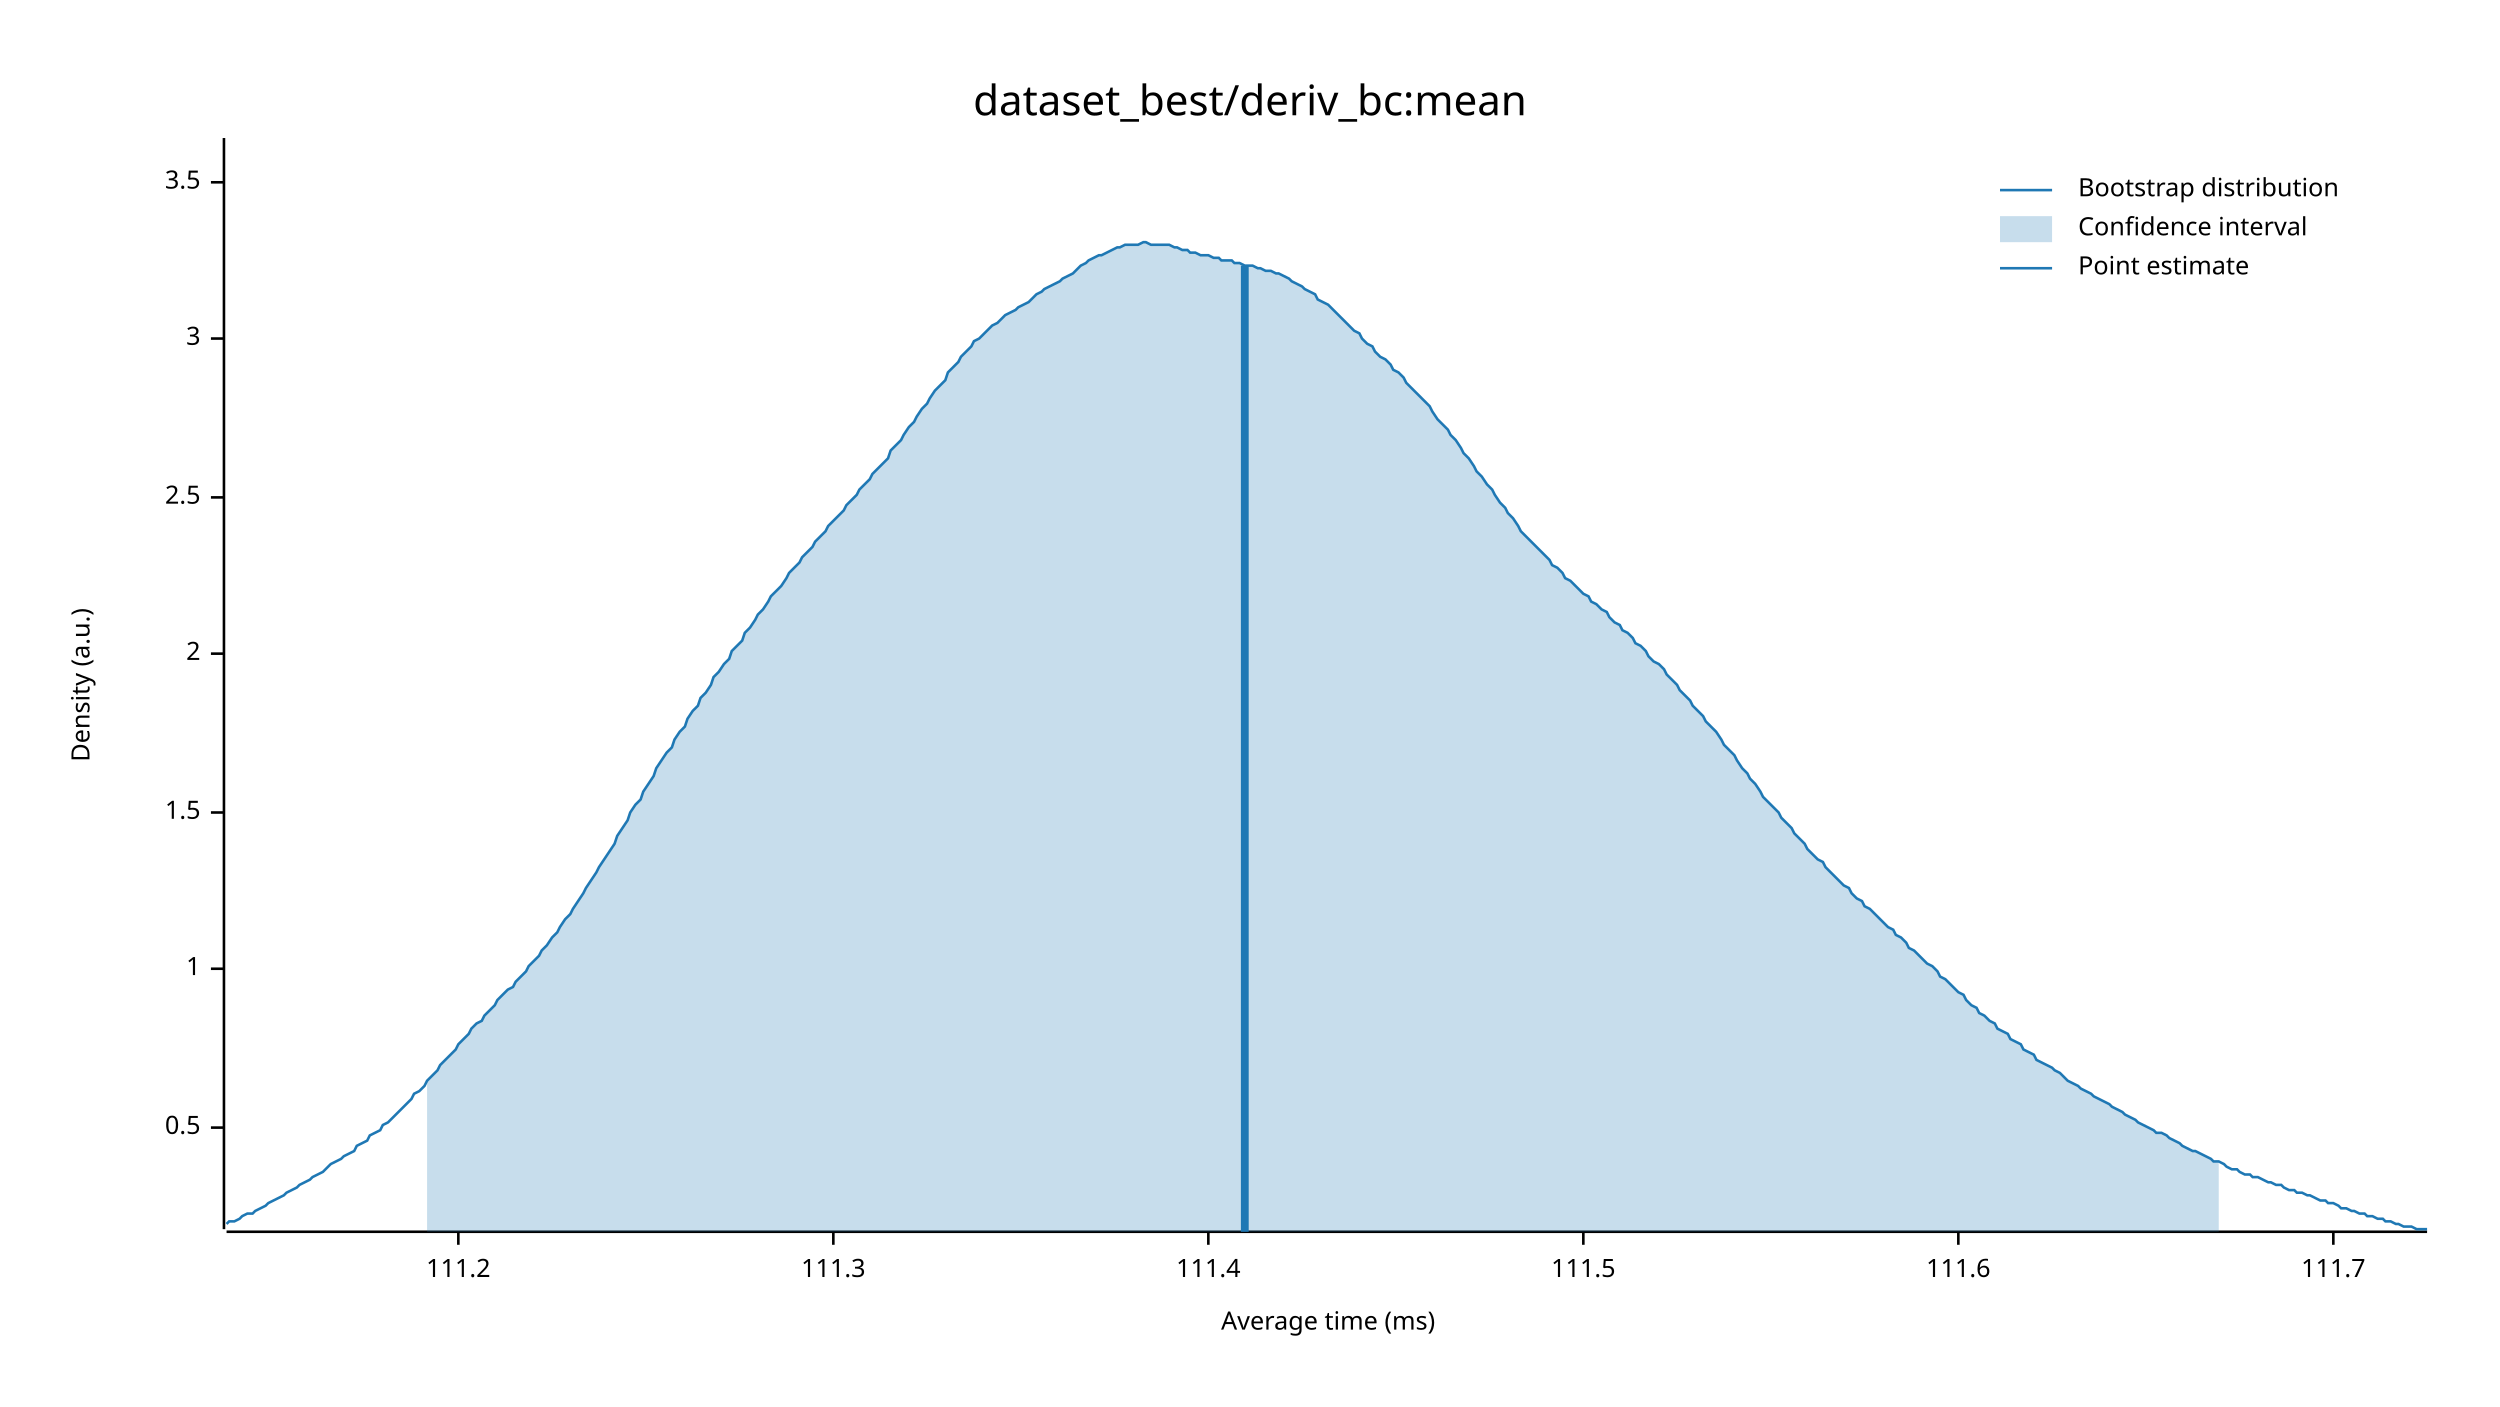
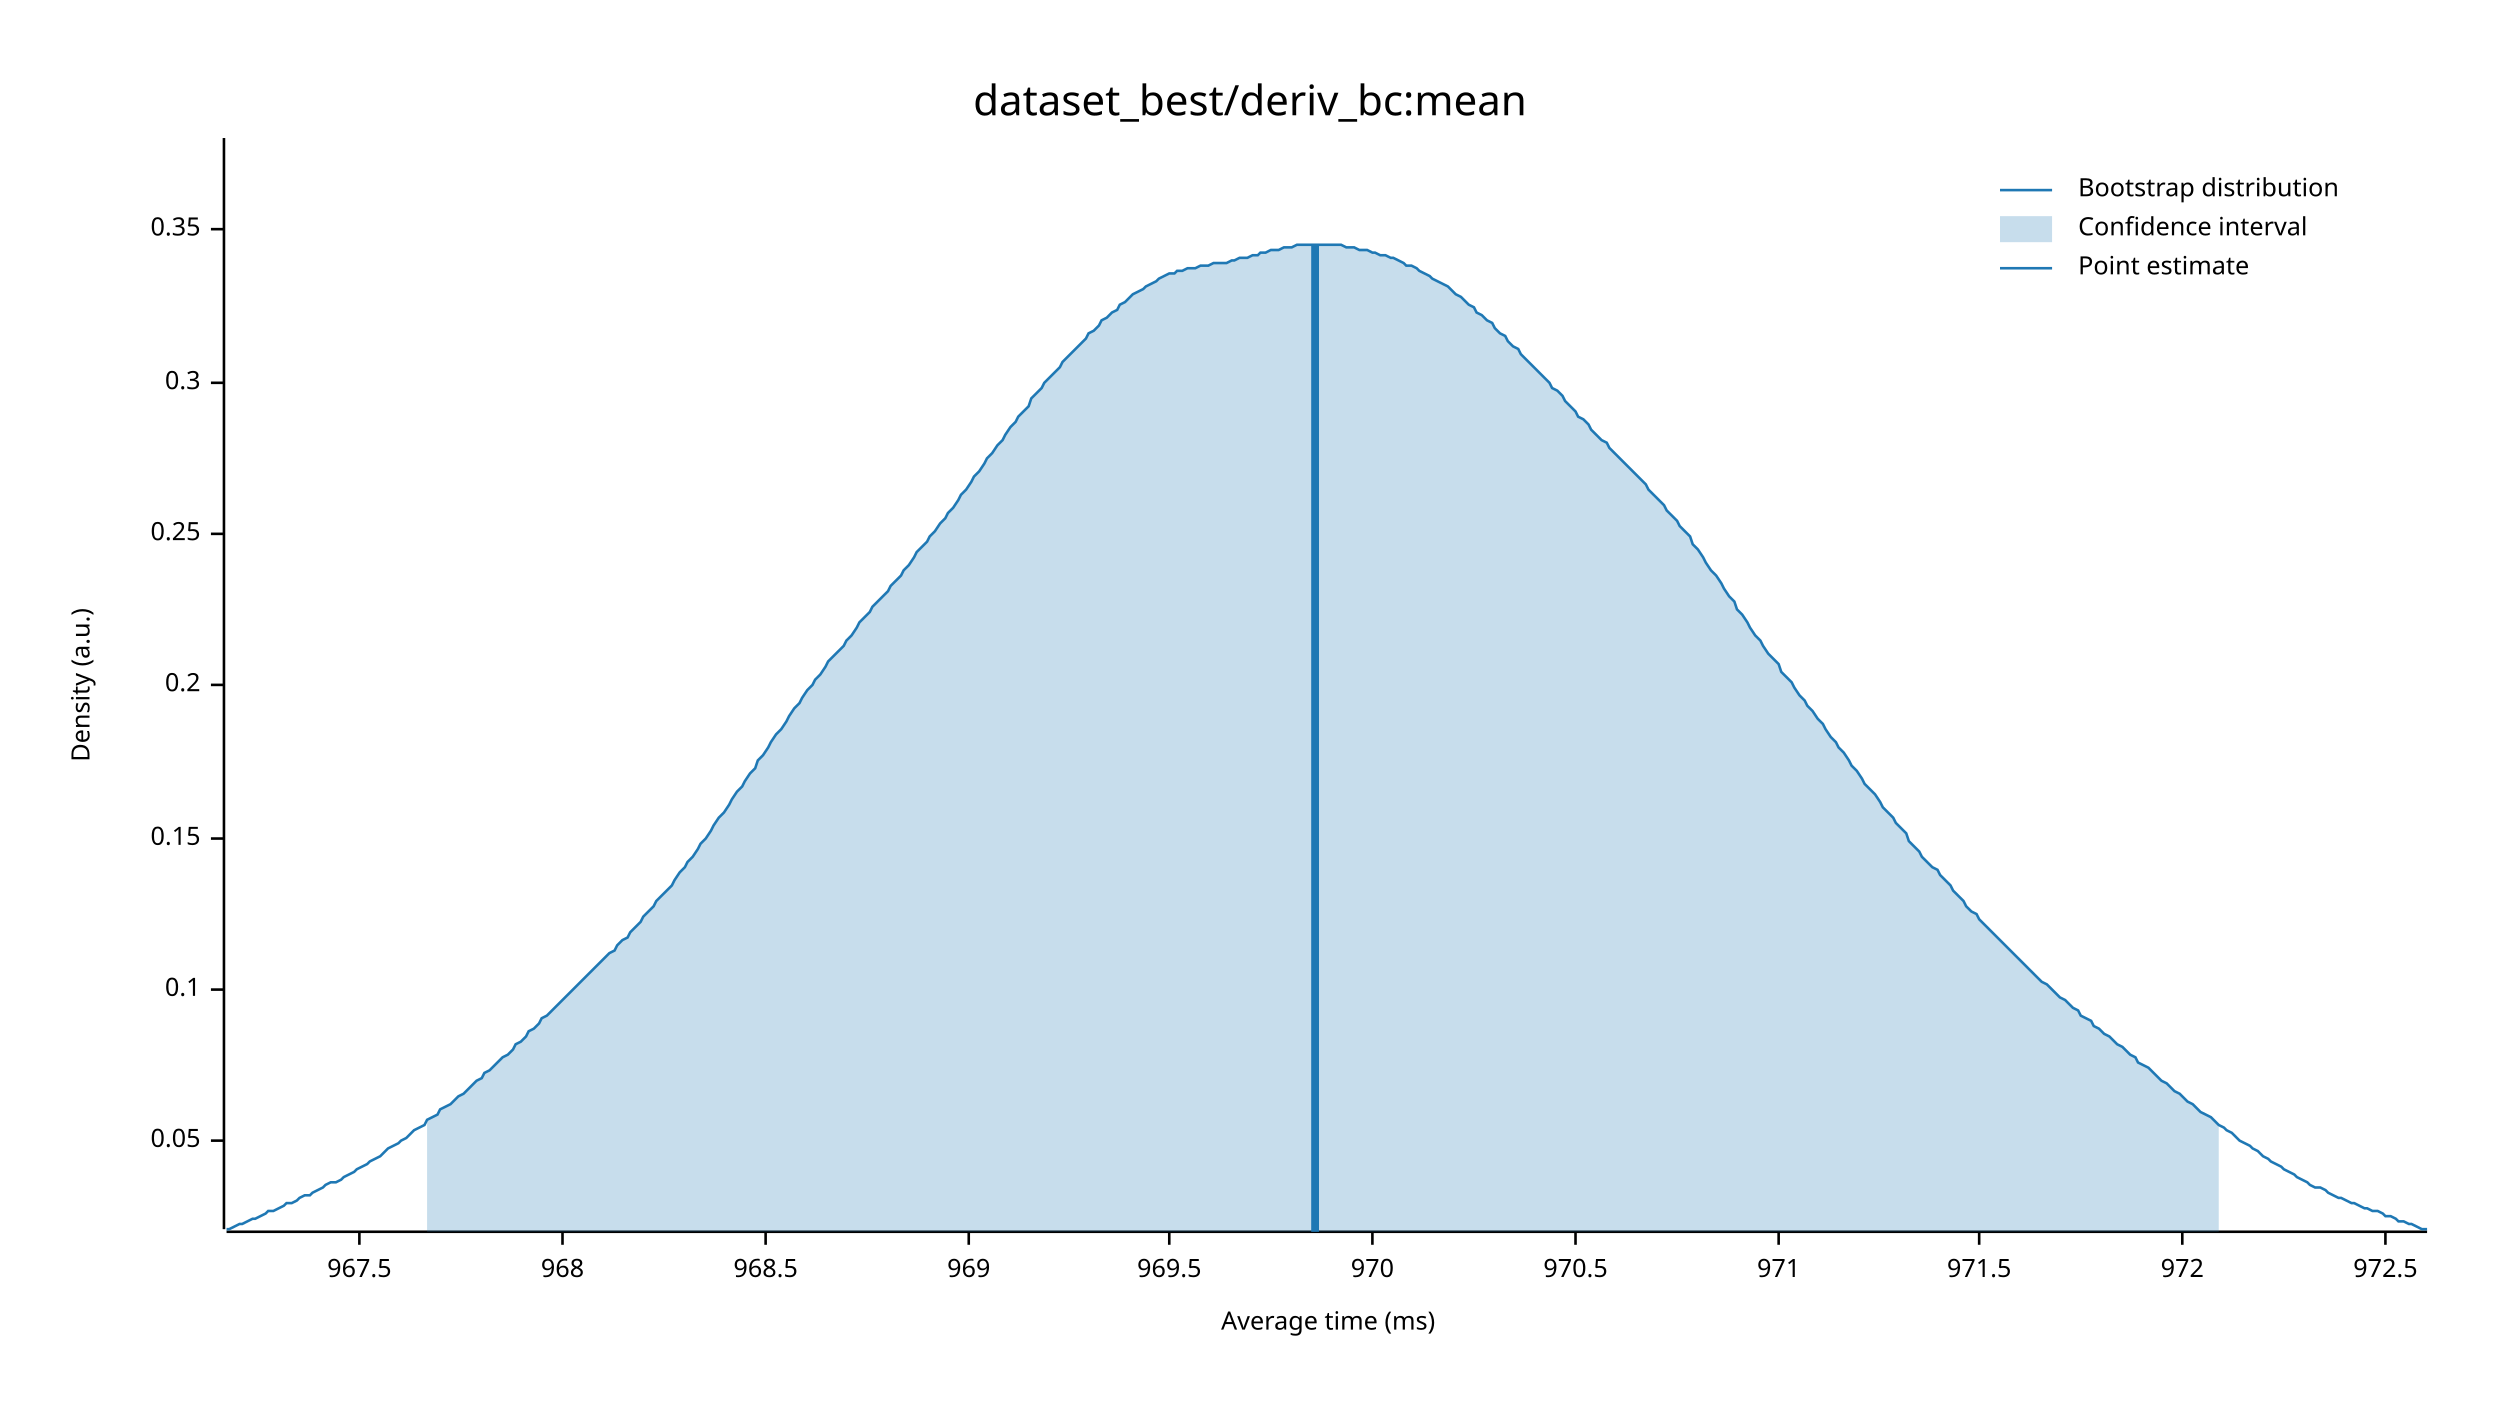
<svg xmlns="http://www.w3.org/2000/svg" width="960" height="540" viewBox="0 0 960 540">
  <text x="480" y="32" dy="0.76em" text-anchor="middle" font-family="sans-serif" font-size="16.129" opacity="1" fill="#000000">
dataset_best/deriv_bc:mean
</text>
  <text x="27" y="263" dy="0.76em" text-anchor="middle" font-family="sans-serif" font-size="9.677" opacity="1" fill="#000000" transform="rotate(270, 27, 263)">
Density (a.u.)
</text>
  <text x="510" y="513" dy="-0.5ex" text-anchor="middle" font-family="sans-serif" font-size="9.677" opacity="1" fill="#000000">
Average time (ms)
</text>
  <polyline fill="none" opacity="1" stroke="#000000" stroke-width="1" points="86,53 86,472 " />
-   <text x="77" y="433" dy="0.5ex" text-anchor="end" font-family="sans-serif" font-size="9.677" opacity="1" fill="#000000">
- 0.5
+   <text x="77" y="438" dy="0.5ex" text-anchor="end" font-family="sans-serif" font-size="9.677" opacity="1" fill="#000000">
+ 0.05
</text>
-   <polyline fill="none" opacity="1" stroke="#000000" stroke-width="1" points="81,433 86,433 " />
-   <text x="77" y="372" dy="0.5ex" text-anchor="end" font-family="sans-serif" font-size="9.677" opacity="1" fill="#000000">
- 1
+   <polyline fill="none" opacity="1" stroke="#000000" stroke-width="1" points="81,438 86,438 " />
+   <text x="77" y="380" dy="0.5ex" text-anchor="end" font-family="sans-serif" font-size="9.677" opacity="1" fill="#000000">
+ 0.1
</text>
-   <polyline fill="none" opacity="1" stroke="#000000" stroke-width="1" points="81,372 86,372 " />
-   <text x="77" y="312" dy="0.5ex" text-anchor="end" font-family="sans-serif" font-size="9.677" opacity="1" fill="#000000">
- 1.5
+   <polyline fill="none" opacity="1" stroke="#000000" stroke-width="1" points="81,380 86,380 " />
+   <text x="77" y="322" dy="0.5ex" text-anchor="end" font-family="sans-serif" font-size="9.677" opacity="1" fill="#000000">
+ 0.15
</text>
-   <polyline fill="none" opacity="1" stroke="#000000" stroke-width="1" points="81,312 86,312 " />
-   <text x="77" y="251" dy="0.5ex" text-anchor="end" font-family="sans-serif" font-size="9.677" opacity="1" fill="#000000">
- 2
+   <polyline fill="none" opacity="1" stroke="#000000" stroke-width="1" points="81,322 86,322 " />
+   <text x="77" y="263" dy="0.5ex" text-anchor="end" font-family="sans-serif" font-size="9.677" opacity="1" fill="#000000">
+ 0.2
</text>
-   <polyline fill="none" opacity="1" stroke="#000000" stroke-width="1" points="81,251 86,251 " />
-   <text x="77" y="191" dy="0.5ex" text-anchor="end" font-family="sans-serif" font-size="9.677" opacity="1" fill="#000000">
- 2.5
+   <polyline fill="none" opacity="1" stroke="#000000" stroke-width="1" points="81,263 86,263 " />
+   <text x="77" y="205" dy="0.5ex" text-anchor="end" font-family="sans-serif" font-size="9.677" opacity="1" fill="#000000">
+ 0.25
</text>
-   <polyline fill="none" opacity="1" stroke="#000000" stroke-width="1" points="81,191 86,191 " />
-   <text x="77" y="130" dy="0.5ex" text-anchor="end" font-family="sans-serif" font-size="9.677" opacity="1" fill="#000000">
- 3
+   <polyline fill="none" opacity="1" stroke="#000000" stroke-width="1" points="81,205 86,205 " />
+   <text x="77" y="147" dy="0.5ex" text-anchor="end" font-family="sans-serif" font-size="9.677" opacity="1" fill="#000000">
+ 0.3
</text>
-   <polyline fill="none" opacity="1" stroke="#000000" stroke-width="1" points="81,130 86,130 " />
-   <text x="77" y="70" dy="0.5ex" text-anchor="end" font-family="sans-serif" font-size="9.677" opacity="1" fill="#000000">
- 3.5
+   <polyline fill="none" opacity="1" stroke="#000000" stroke-width="1" points="81,147 86,147 " />
+   <text x="77" y="88" dy="0.5ex" text-anchor="end" font-family="sans-serif" font-size="9.677" opacity="1" fill="#000000">
+ 0.35
</text>
-   <polyline fill="none" opacity="1" stroke="#000000" stroke-width="1" points="81,70 86,70 " />
+   <polyline fill="none" opacity="1" stroke="#000000" stroke-width="1" points="81,88 86,88 " />
  <polyline fill="none" opacity="1" stroke="#000000" stroke-width="1" points="87,473 932,473 " />
-   <text x="176" y="483" dy="0.76em" text-anchor="middle" font-family="sans-serif" font-size="9.677" opacity="1" fill="#000000">
- 111.2
+   <text x="138" y="483" dy="0.76em" text-anchor="middle" font-family="sans-serif" font-size="9.677" opacity="1" fill="#000000">
+ 967.5
</text>
-   <polyline fill="none" opacity="1" stroke="#000000" stroke-width="1" points="176,473 176,478 " />
-   <text x="320" y="483" dy="0.76em" text-anchor="middle" font-family="sans-serif" font-size="9.677" opacity="1" fill="#000000">
- 111.3
+   <polyline fill="none" opacity="1" stroke="#000000" stroke-width="1" points="138,473 138,478 " />
+   <text x="216" y="483" dy="0.76em" text-anchor="middle" font-family="sans-serif" font-size="9.677" opacity="1" fill="#000000">
+ 968
</text>
-   <polyline fill="none" opacity="1" stroke="#000000" stroke-width="1" points="320,473 320,478 " />
-   <text x="464" y="483" dy="0.76em" text-anchor="middle" font-family="sans-serif" font-size="9.677" opacity="1" fill="#000000">
- 111.4
+   <polyline fill="none" opacity="1" stroke="#000000" stroke-width="1" points="216,473 216,478 " />
+   <text x="294" y="483" dy="0.76em" text-anchor="middle" font-family="sans-serif" font-size="9.677" opacity="1" fill="#000000">
+ 968.5
</text>
-   <polyline fill="none" opacity="1" stroke="#000000" stroke-width="1" points="464,473 464,478 " />
-   <text x="608" y="483" dy="0.76em" text-anchor="middle" font-family="sans-serif" font-size="9.677" opacity="1" fill="#000000">
- 111.5
+   <polyline fill="none" opacity="1" stroke="#000000" stroke-width="1" points="294,473 294,478 " />
+   <text x="372" y="483" dy="0.76em" text-anchor="middle" font-family="sans-serif" font-size="9.677" opacity="1" fill="#000000">
+ 969
</text>
-   <polyline fill="none" opacity="1" stroke="#000000" stroke-width="1" points="608,473 608,478 " />
-   <text x="752" y="483" dy="0.76em" text-anchor="middle" font-family="sans-serif" font-size="9.677" opacity="1" fill="#000000">
- 111.6
+   <polyline fill="none" opacity="1" stroke="#000000" stroke-width="1" points="372,473 372,478 " />
+   <text x="449" y="483" dy="0.76em" text-anchor="middle" font-family="sans-serif" font-size="9.677" opacity="1" fill="#000000">
+ 969.5
</text>
-   <polyline fill="none" opacity="1" stroke="#000000" stroke-width="1" points="752,473 752,478 " />
-   <text x="896" y="483" dy="0.76em" text-anchor="middle" font-family="sans-serif" font-size="9.677" opacity="1" fill="#000000">
- 111.7
+   <polyline fill="none" opacity="1" stroke="#000000" stroke-width="1" points="449,473 449,478 " />
+   <text x="527" y="483" dy="0.76em" text-anchor="middle" font-family="sans-serif" font-size="9.677" opacity="1" fill="#000000">
+ 970
</text>
-   <polyline fill="none" opacity="1" stroke="#000000" stroke-width="1" points="896,473 896,478 " />
-   <polyline fill="none" opacity="1" stroke="#1F78B4" stroke-width="1" points="87,470 88,469 90,469 92,468 93,467 95,466 97,466 98,465 100,464 102,463 103,462 105,461 107,460 109,459 110,458 112,457 114,456 115,455 117,454 119,453 120,452 122,451 124,450 125,449 127,447 129,446 131,445 132,444 134,443 136,442 137,440 139,439 141,438 142,436 144,435 146,434 147,432 149,431 151,429 153,427 154,426 156,424 158,422 159,420 161,419 163,417 164,415 166,413 168,411 169,409 171,407 173,405 175,403 176,401 178,399 180,397 181,395 183,393 185,392 186,390 188,388 190,386 191,384 193,382 195,380 197,379 198,377 200,375 202,373 203,371 205,369 207,367 208,365 210,363 212,360 214,358 215,356 217,353 219,351 220,349 222,346 224,343 225,341 227,338 229,335 230,333 232,330 234,327 236,324 237,321 239,318 241,315 242,312 244,309 246,307 247,304 249,301 251,298 252,295 254,292 256,289 258,287 259,284 261,281 263,279 264,276 266,273 268,271 269,268 271,266 273,263 274,260 276,258 278,255 280,253 281,250 283,248 285,246 286,243 288,241 290,238 291,236 293,234 295,231 296,229 298,227 300,225 302,222 303,220 305,218 307,216 308,214 310,212 312,210 313,208 315,206 317,204 318,202 320,200 322,198 324,196 325,194 327,192 329,190 330,188 332,186 334,184 335,182 337,180 339,178 341,176 342,173 344,171 346,169 347,167 349,164 351,162 352,160 354,157 356,155 357,153 359,150 361,148 363,146 364,143 366,141 368,139 369,137 371,135 373,133 374,131 376,130 378,128 379,127 381,125 383,124 385,122 386,121 388,120 390,119 391,118 393,117 395,116 396,115 398,113 400,112 401,111 403,110 405,109 407,108 408,107 410,106 412,105 413,104 415,102 417,101 418,100 420,99 422,98 423,98 425,97 427,96 429,95 430,95 432,94 434,94 435,94 437,94 439,93 440,93 442,94 444,94 445,94 447,94 449,94 451,95 452,95 454,96 456,96 457,97 459,97 461,98 462,98 464,98 466,99 468,99 469,100 471,100 473,100 474,101 476,101 478,102 479,102 481,102 483,103 484,103 486,104 488,104 490,105 491,105 493,106 495,107 496,108 498,109 500,110 501,111 503,112 505,113 506,115 508,116 510,117 512,119 513,120 515,122 517,124 518,125 520,127 522,128 523,130 525,132 527,133 528,135 530,137 532,138 534,140 535,142 537,143 539,145 540,147 542,149 544,151 545,152 547,154 549,156 550,158 552,161 554,163 556,165 557,167 559,169 561,172 562,174 564,176 566,179 567,181 569,183 571,186 573,188 574,190 576,193 578,195 579,197 581,199 583,202 584,204 586,206 588,208 589,209 591,211 593,213 595,215 596,217 598,218 600,220 601,222 603,223 605,225 606,226 608,228 610,229 611,231 613,232 615,234 617,235 618,237 620,239 622,240 623,242 625,243 627,245 628,247 630,248 632,250 633,252 635,254 637,255 639,257 640,259 642,261 644,263 645,265 647,267 649,269 650,271 652,273 654,275 655,277 657,279 659,281 661,284 662,286 664,288 666,290 667,292 669,295 671,297 672,299 674,301 676,304 677,306 679,308 681,310 683,312 684,314 686,316 688,318 689,320 691,322 693,324 694,326 696,328 698,330 700,331 701,333 703,335 705,337 706,338 708,340 710,341 711,343 713,345 715,346 716,348 718,349 720,351 722,353 723,354 725,356 727,357 728,359 730,360 732,362 733,364 735,365 737,367 738,368 740,370 742,371 744,373 745,375 747,376 749,378 750,379 752,381 754,382 755,384 757,386 759,387 760,389 762,390 764,392 766,393 767,395 769,396 771,397 772,399 774,400 776,401 777,403 779,404 781,405 782,407 784,408 786,409 788,410 789,411 791,412 793,414 794,415 796,416 798,417 799,418 801,419 803,420 804,421 806,422 808,423 810,424 811,425 813,426 815,427 816,428 818,429 820,430 821,431 823,432 825,433 827,434 828,435 830,435 832,436 833,437 835,438 837,439 838,440 840,441 842,442 843,442 845,443 847,444 849,445 850,446 852,446 854,447 855,448 857,449 859,449 860,450 862,451 864,451 865,452 867,452 869,453 871,454 872,454 874,455 876,455 877,456 879,457 881,457 882,458 884,458 886,459 887,459 889,460 891,461 893,461 894,462 896,462 898,463 899,464 901,464 903,465 904,465 906,466 908,466 909,467 911,467 913,468 915,468 916,469 918,469 920,470 921,470 923,471 925,471 926,471 928,472 930,472 932,472 " />
-   <polygon opacity="0.25" fill="#1F78B4" points="164,415 166,413 168,411 169,409 171,407 173,405 175,403 176,401 178,399 180,397 181,395 183,393 185,392 186,390 188,388 190,386 191,384 193,382 195,380 197,379 198,377 200,375 202,373 203,371 205,369 207,367 208,365 210,363 212,360 214,358 215,356 217,353 219,351 220,349 222,346 224,343 225,341 227,338 229,335 230,333 232,330 234,327 236,324 237,321 239,318 241,315 242,312 244,309 246,307 247,304 249,301 251,298 252,295 254,292 256,289 258,287 259,284 261,281 263,279 264,276 266,273 268,271 269,268 271,266 273,263 274,260 276,258 278,255 280,253 281,250 283,248 285,246 286,243 288,241 290,238 291,236 293,234 295,231 296,229 298,227 300,225 302,222 303,220 305,218 307,216 308,214 310,212 312,210 313,208 315,206 317,204 318,202 320,200 322,198 324,196 325,194 327,192 329,190 330,188 332,186 334,184 335,182 337,180 339,178 341,176 342,173 344,171 346,169 347,167 349,164 351,162 352,160 354,157 356,155 357,153 359,150 361,148 363,146 364,143 366,141 368,139 369,137 371,135 373,133 374,131 376,130 378,128 379,127 381,125 383,124 385,122 386,121 388,120 390,119 391,118 393,117 395,116 396,115 398,113 400,112 401,111 403,110 405,109 407,108 408,107 410,106 412,105 413,104 415,102 417,101 418,100 420,99 422,98 423,98 425,97 427,96 429,95 430,95 432,94 434,94 435,94 437,94 439,93 440,93 442,94 444,94 445,94 447,94 449,94 451,95 452,95 454,96 456,96 457,97 459,97 461,98 462,98 464,98 466,99 468,99 469,100 471,100 473,100 474,101 476,101 478,102 479,102 481,102 483,103 484,103 486,104 488,104 490,105 491,105 493,106 495,107 496,108 498,109 500,110 501,111 503,112 505,113 506,115 508,116 510,117 512,119 513,120 515,122 517,124 518,125 520,127 522,128 523,130 525,132 527,133 528,135 530,137 532,138 534,140 535,142 537,143 539,145 540,147 542,149 544,151 545,152 547,154 549,156 550,158 552,161 554,163 556,165 557,167 559,169 561,172 562,174 564,176 566,179 567,181 569,183 571,186 573,188 574,190 576,193 578,195 579,197 581,199 583,202 584,204 586,206 588,208 589,209 591,211 593,213 595,215 596,217 598,218 600,220 601,222 603,223 605,225 606,226 608,228 610,229 611,231 613,232 615,234 617,235 618,237 620,239 622,240 623,242 625,243 627,245 628,247 630,248 632,250 633,252 635,254 637,255 639,257 640,259 642,261 644,263 645,265 647,267 649,269 650,271 652,273 654,275 655,277 657,279 659,281 661,284 662,286 664,288 666,290 667,292 669,295 671,297 672,299 674,301 676,304 677,306 679,308 681,310 683,312 684,314 686,316 688,318 689,320 691,322 693,324 694,326 696,328 698,330 700,331 701,333 703,335 705,337 706,338 708,340 710,341 711,343 713,345 715,346 716,348 718,349 720,351 722,353 723,354 725,356 727,357 728,359 730,360 732,362 733,364 735,365 737,367 738,368 740,370 742,371 744,373 745,375 747,376 749,378 750,379 752,381 754,382 755,384 757,386 759,387 760,389 762,390 764,392 766,393 767,395 769,396 771,397 772,399 774,400 776,401 777,403 779,404 781,405 782,407 784,408 786,409 788,410 789,411 791,412 793,414 794,415 796,416 798,417 799,418 801,419 803,420 804,421 806,422 808,423 810,424 811,425 813,426 815,427 816,428 818,429 820,430 821,431 823,432 825,433 827,434 828,435 830,435 832,436 833,437 835,438 837,439 838,440 840,441 842,442 843,442 845,443 847,444 849,445 850,446 852,446 852,473 164,473 " />
-   <polyline fill="none" opacity="1" stroke="#1F78B4" stroke-width="3" points="478,473 478,102 " />
+   <polyline fill="none" opacity="1" stroke="#000000" stroke-width="1" points="527,473 527,478 " />
+   <text x="605" y="483" dy="0.76em" text-anchor="middle" font-family="sans-serif" font-size="9.677" opacity="1" fill="#000000">
+ 970.5
+ </text>
+   <polyline fill="none" opacity="1" stroke="#000000" stroke-width="1" points="605,473 605,478 " />
+   <text x="683" y="483" dy="0.76em" text-anchor="middle" font-family="sans-serif" font-size="9.677" opacity="1" fill="#000000">
+ 971
+ </text>
+   <polyline fill="none" opacity="1" stroke="#000000" stroke-width="1" points="683,473 683,478 " />
+   <text x="760" y="483" dy="0.76em" text-anchor="middle" font-family="sans-serif" font-size="9.677" opacity="1" fill="#000000">
+ 971.5
+ </text>
+   <polyline fill="none" opacity="1" stroke="#000000" stroke-width="1" points="760,473 760,478 " />
+   <text x="838" y="483" dy="0.76em" text-anchor="middle" font-family="sans-serif" font-size="9.677" opacity="1" fill="#000000">
+ 972
+ </text>
+   <polyline fill="none" opacity="1" stroke="#000000" stroke-width="1" points="838,473 838,478 " />
+   <text x="916" y="483" dy="0.76em" text-anchor="middle" font-family="sans-serif" font-size="9.677" opacity="1" fill="#000000">
+ 972.5
+ </text>
+   <polyline fill="none" opacity="1" stroke="#000000" stroke-width="1" points="916,473 916,478 " />
+   <polyline fill="none" opacity="1" stroke="#1F78B4" stroke-width="1" points="87,472 88,472 90,471 92,470 93,470 95,469 97,468 98,468 100,467 102,466 103,465 105,465 107,464 109,463 110,462 112,462 114,461 115,460 117,459 119,459 120,458 122,457 124,456 125,455 127,454 129,454 131,453 132,452 134,451 136,450 137,449 139,448 141,447 142,446 144,445 146,444 147,443 149,441 151,440 153,439 154,438 156,437 158,435 159,434 161,433 163,432 164,430 166,429 168,428 169,426 171,425 173,424 175,422 176,421 178,420 180,418 181,417 183,415 185,414 186,412 188,411 190,409 191,408 193,406 195,405 197,403 198,401 200,400 202,398 203,396 205,395 207,393 208,391 210,390 212,388 214,386 215,385 217,383 219,381 220,380 222,378 224,376 225,375 227,373 229,371 230,370 232,368 234,366 236,365 237,363 239,361 241,360 242,358 244,356 246,354 247,352 249,350 251,348 252,346 254,344 256,342 258,340 259,338 261,335 263,333 264,331 266,329 268,326 269,324 271,322 273,319 274,317 276,314 278,312 280,309 281,307 283,304 285,302 286,300 288,297 290,295 291,292 293,290 295,287 296,285 298,282 300,280 302,277 303,275 305,272 307,270 308,268 310,265 312,263 313,261 315,259 317,256 318,254 320,252 322,250 324,248 325,246 327,244 329,241 330,239 332,237 334,235 335,233 337,231 339,229 341,227 342,225 344,223 346,221 347,219 349,217 351,214 352,212 354,210 356,208 357,206 359,204 361,201 363,199 364,197 366,195 368,192 369,190 371,188 373,185 374,183 376,181 378,178 379,176 381,174 383,171 385,169 386,167 388,164 390,162 391,160 393,158 395,156 396,153 398,151 400,149 401,147 403,145 405,143 407,141 408,139 410,137 412,135 413,134 415,132 417,130 418,128 420,127 422,125 423,123 425,122 427,120 429,119 430,117 432,116 434,114 435,113 437,112 439,111 440,110 442,109 444,108 445,107 447,106 449,105 451,105 452,104 454,104 456,103 457,103 459,103 461,102 462,102 464,102 466,101 468,101 469,101 471,101 473,100 474,100 476,99 478,99 479,99 481,98 483,98 484,97 486,97 488,96 490,96 491,96 493,95 495,95 496,95 498,94 500,94 501,94 503,94 505,94 506,94 508,94 510,94 512,94 513,94 515,94 517,95 518,95 520,95 522,96 523,96 525,96 527,97 528,97 530,98 532,98 534,99 535,99 537,100 539,101 540,102 542,102 544,103 545,104 547,105 549,106 550,107 552,108 554,109 556,110 557,111 559,113 561,114 562,115 564,117 566,118 567,120 569,121 571,123 573,124 574,126 576,128 578,129 579,131 581,133 583,134 584,136 586,138 588,140 589,141 591,143 593,145 595,147 596,149 598,150 600,152 601,154 603,156 605,158 606,160 608,161 610,163 611,165 613,167 615,169 617,170 618,172 620,174 622,176 623,177 625,179 627,181 628,182 630,184 632,186 633,188 635,190 637,192 639,194 640,196 642,198 644,200 645,202 647,204 649,206 650,209 652,211 654,214 655,216 657,219 659,221 661,224 662,226 664,229 666,231 667,234 669,236 671,239 672,241 674,244 676,246 677,248 679,251 681,253 683,255 684,258 686,260 688,262 689,264 691,267 693,269 694,271 696,273 698,276 700,278 701,280 703,283 705,285 706,287 708,289 710,292 711,294 713,296 715,299 716,301 718,303 720,305 722,308 723,310 725,312 727,314 728,316 730,318 732,320 733,323 735,325 737,327 738,329 740,331 742,333 744,334 745,336 747,338 749,340 750,342 752,344 754,346 755,348 757,350 759,351 760,353 762,355 764,357 766,359 767,360 769,362 771,364 772,365 774,367 776,369 777,370 779,372 781,374 782,375 784,377 786,378 788,380 789,381 791,383 793,384 794,385 796,387 798,388 799,390 801,391 803,392 804,394 806,395 808,397 810,398 811,399 813,401 815,402 816,403 818,405 820,406 821,408 823,409 825,410 827,412 828,413 830,415 832,416 833,417 835,419 837,420 838,421 840,423 842,424 843,425 845,427 847,428 849,429 850,430 852,432 854,433 855,434 857,435 859,437 860,438 862,439 864,440 865,441 867,442 869,444 871,445 872,446 874,447 876,448 877,449 879,450 881,451 882,452 884,453 886,454 887,455 889,456 891,456 893,457 894,458 896,459 898,460 899,460 901,461 903,462 904,462 906,463 908,464 909,464 911,465 913,465 915,466 916,467 918,467 920,468 921,469 923,469 925,470 926,470 928,471 930,472 932,472 " />
+   <polygon opacity="0.25" fill="#1F78B4" points="164,430 166,429 168,428 169,426 171,425 173,424 175,422 176,421 178,420 180,418 181,417 183,415 185,414 186,412 188,411 190,409 191,408 193,406 195,405 197,403 198,401 200,400 202,398 203,396 205,395 207,393 208,391 210,390 212,388 214,386 215,385 217,383 219,381 220,380 222,378 224,376 225,375 227,373 229,371 230,370 232,368 234,366 236,365 237,363 239,361 241,360 242,358 244,356 246,354 247,352 249,350 251,348 252,346 254,344 256,342 258,340 259,338 261,335 263,333 264,331 266,329 268,326 269,324 271,322 273,319 274,317 276,314 278,312 280,309 281,307 283,304 285,302 286,300 288,297 290,295 291,292 293,290 295,287 296,285 298,282 300,280 302,277 303,275 305,272 307,270 308,268 310,265 312,263 313,261 315,259 317,256 318,254 320,252 322,250 324,248 325,246 327,244 329,241 330,239 332,237 334,235 335,233 337,231 339,229 341,227 342,225 344,223 346,221 347,219 349,217 351,214 352,212 354,210 356,208 357,206 359,204 361,201 363,199 364,197 366,195 368,192 369,190 371,188 373,185 374,183 376,181 378,178 379,176 381,174 383,171 385,169 386,167 388,164 390,162 391,160 393,158 395,156 396,153 398,151 400,149 401,147 403,145 405,143 407,141 408,139 410,137 412,135 413,134 415,132 417,130 418,128 420,127 422,125 423,123 425,122 427,120 429,119 430,117 432,116 434,114 435,113 437,112 439,111 440,110 442,109 444,108 445,107 447,106 449,105 451,105 452,104 454,104 456,103 457,103 459,103 461,102 462,102 464,102 466,101 468,101 469,101 471,101 473,100 474,100 476,99 478,99 479,99 481,98 483,98 484,97 486,97 488,96 490,96 491,96 493,95 495,95 496,95 498,94 500,94 501,94 503,94 505,94 506,94 508,94 510,94 512,94 513,94 515,94 517,95 518,95 520,95 522,96 523,96 525,96 527,97 528,97 530,98 532,98 534,99 535,99 537,100 539,101 540,102 542,102 544,103 545,104 547,105 549,106 550,107 552,108 554,109 556,110 557,111 559,113 561,114 562,115 564,117 566,118 567,120 569,121 571,123 573,124 574,126 576,128 578,129 579,131 581,133 583,134 584,136 586,138 588,140 589,141 591,143 593,145 595,147 596,149 598,150 600,152 601,154 603,156 605,158 606,160 608,161 610,163 611,165 613,167 615,169 617,170 618,172 620,174 622,176 623,177 625,179 627,181 628,182 630,184 632,186 633,188 635,190 637,192 639,194 640,196 642,198 644,200 645,202 647,204 649,206 650,209 652,211 654,214 655,216 657,219 659,221 661,224 662,226 664,229 666,231 667,234 669,236 671,239 672,241 674,244 676,246 677,248 679,251 681,253 683,255 684,258 686,260 688,262 689,264 691,267 693,269 694,271 696,273 698,276 700,278 701,280 703,283 705,285 706,287 708,289 710,292 711,294 713,296 715,299 716,301 718,303 720,305 722,308 723,310 725,312 727,314 728,316 730,318 732,320 733,323 735,325 737,327 738,329 740,331 742,333 744,334 745,336 747,338 749,340 750,342 752,344 754,346 755,348 757,350 759,351 760,353 762,355 764,357 766,359 767,360 769,362 771,364 772,365 774,367 776,369 777,370 779,372 781,374 782,375 784,377 786,378 788,380 789,381 791,383 793,384 794,385 796,387 798,388 799,390 801,391 803,392 804,394 806,395 808,397 810,398 811,399 813,401 815,402 816,403 818,405 820,406 821,408 823,409 825,410 827,412 828,413 830,415 832,416 833,417 835,419 837,420 838,421 840,423 842,424 843,425 845,427 847,428 849,429 850,430 852,432 852,473 164,473 " />
+   <polyline fill="none" opacity="1" stroke="#1F78B4" stroke-width="3" points="505,473 505,94 " />
  <text x="798" y="68" dy="0.76em" text-anchor="start" font-family="sans-serif" font-size="9.677" opacity="1" fill="#000000">
Bootstrap distribution
</text>
  <text x="798" y="83" dy="0.76em" text-anchor="start" font-family="sans-serif" font-size="9.677" opacity="1" fill="#000000">
Confidence interval
</text>
  <text x="798" y="98" dy="0.76em" text-anchor="start" font-family="sans-serif" font-size="9.677" opacity="1" fill="#000000">
Point estimate
</text>
  <polyline fill="none" opacity="1" stroke="#1F78B4" stroke-width="1" points="768,73 788,73 " />
  <rect x="768" y="83" width="20" height="10" opacity="0.25" fill="#1F78B4" stroke="none" />
  <polyline fill="none" opacity="1" stroke="#1F78B4" stroke-width="1" points="768,103 788,103 " />
</svg>
